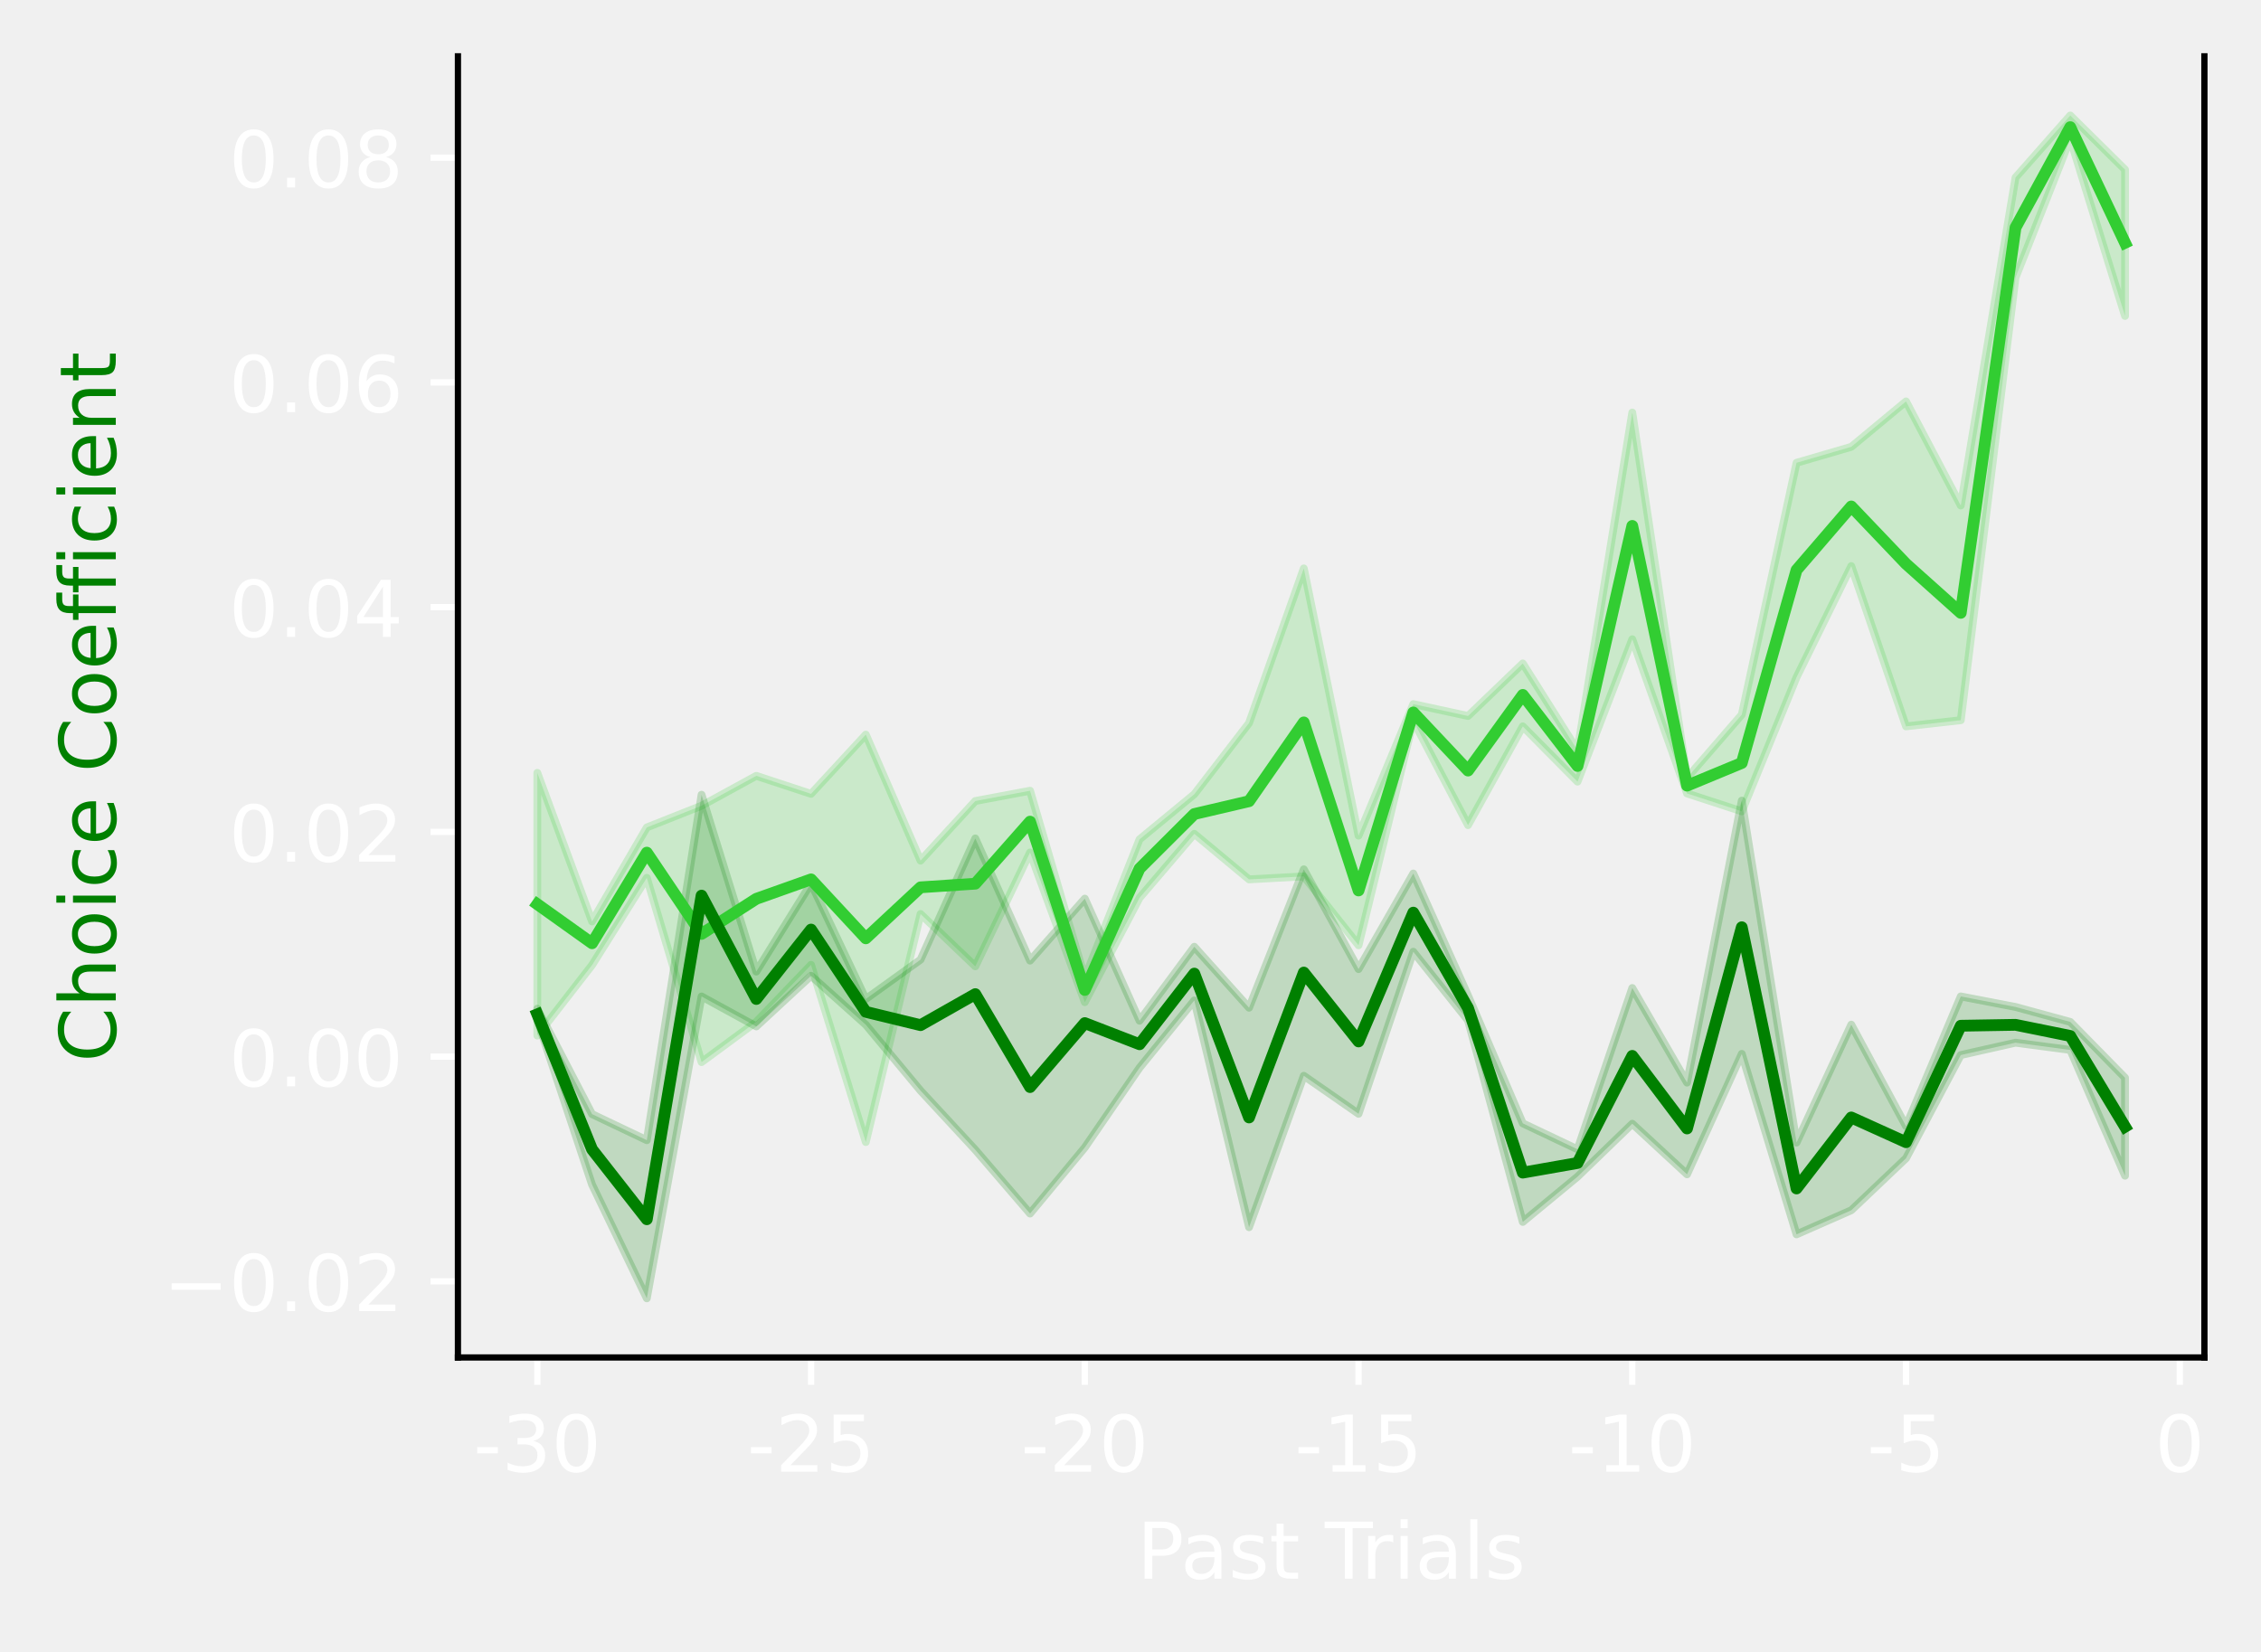
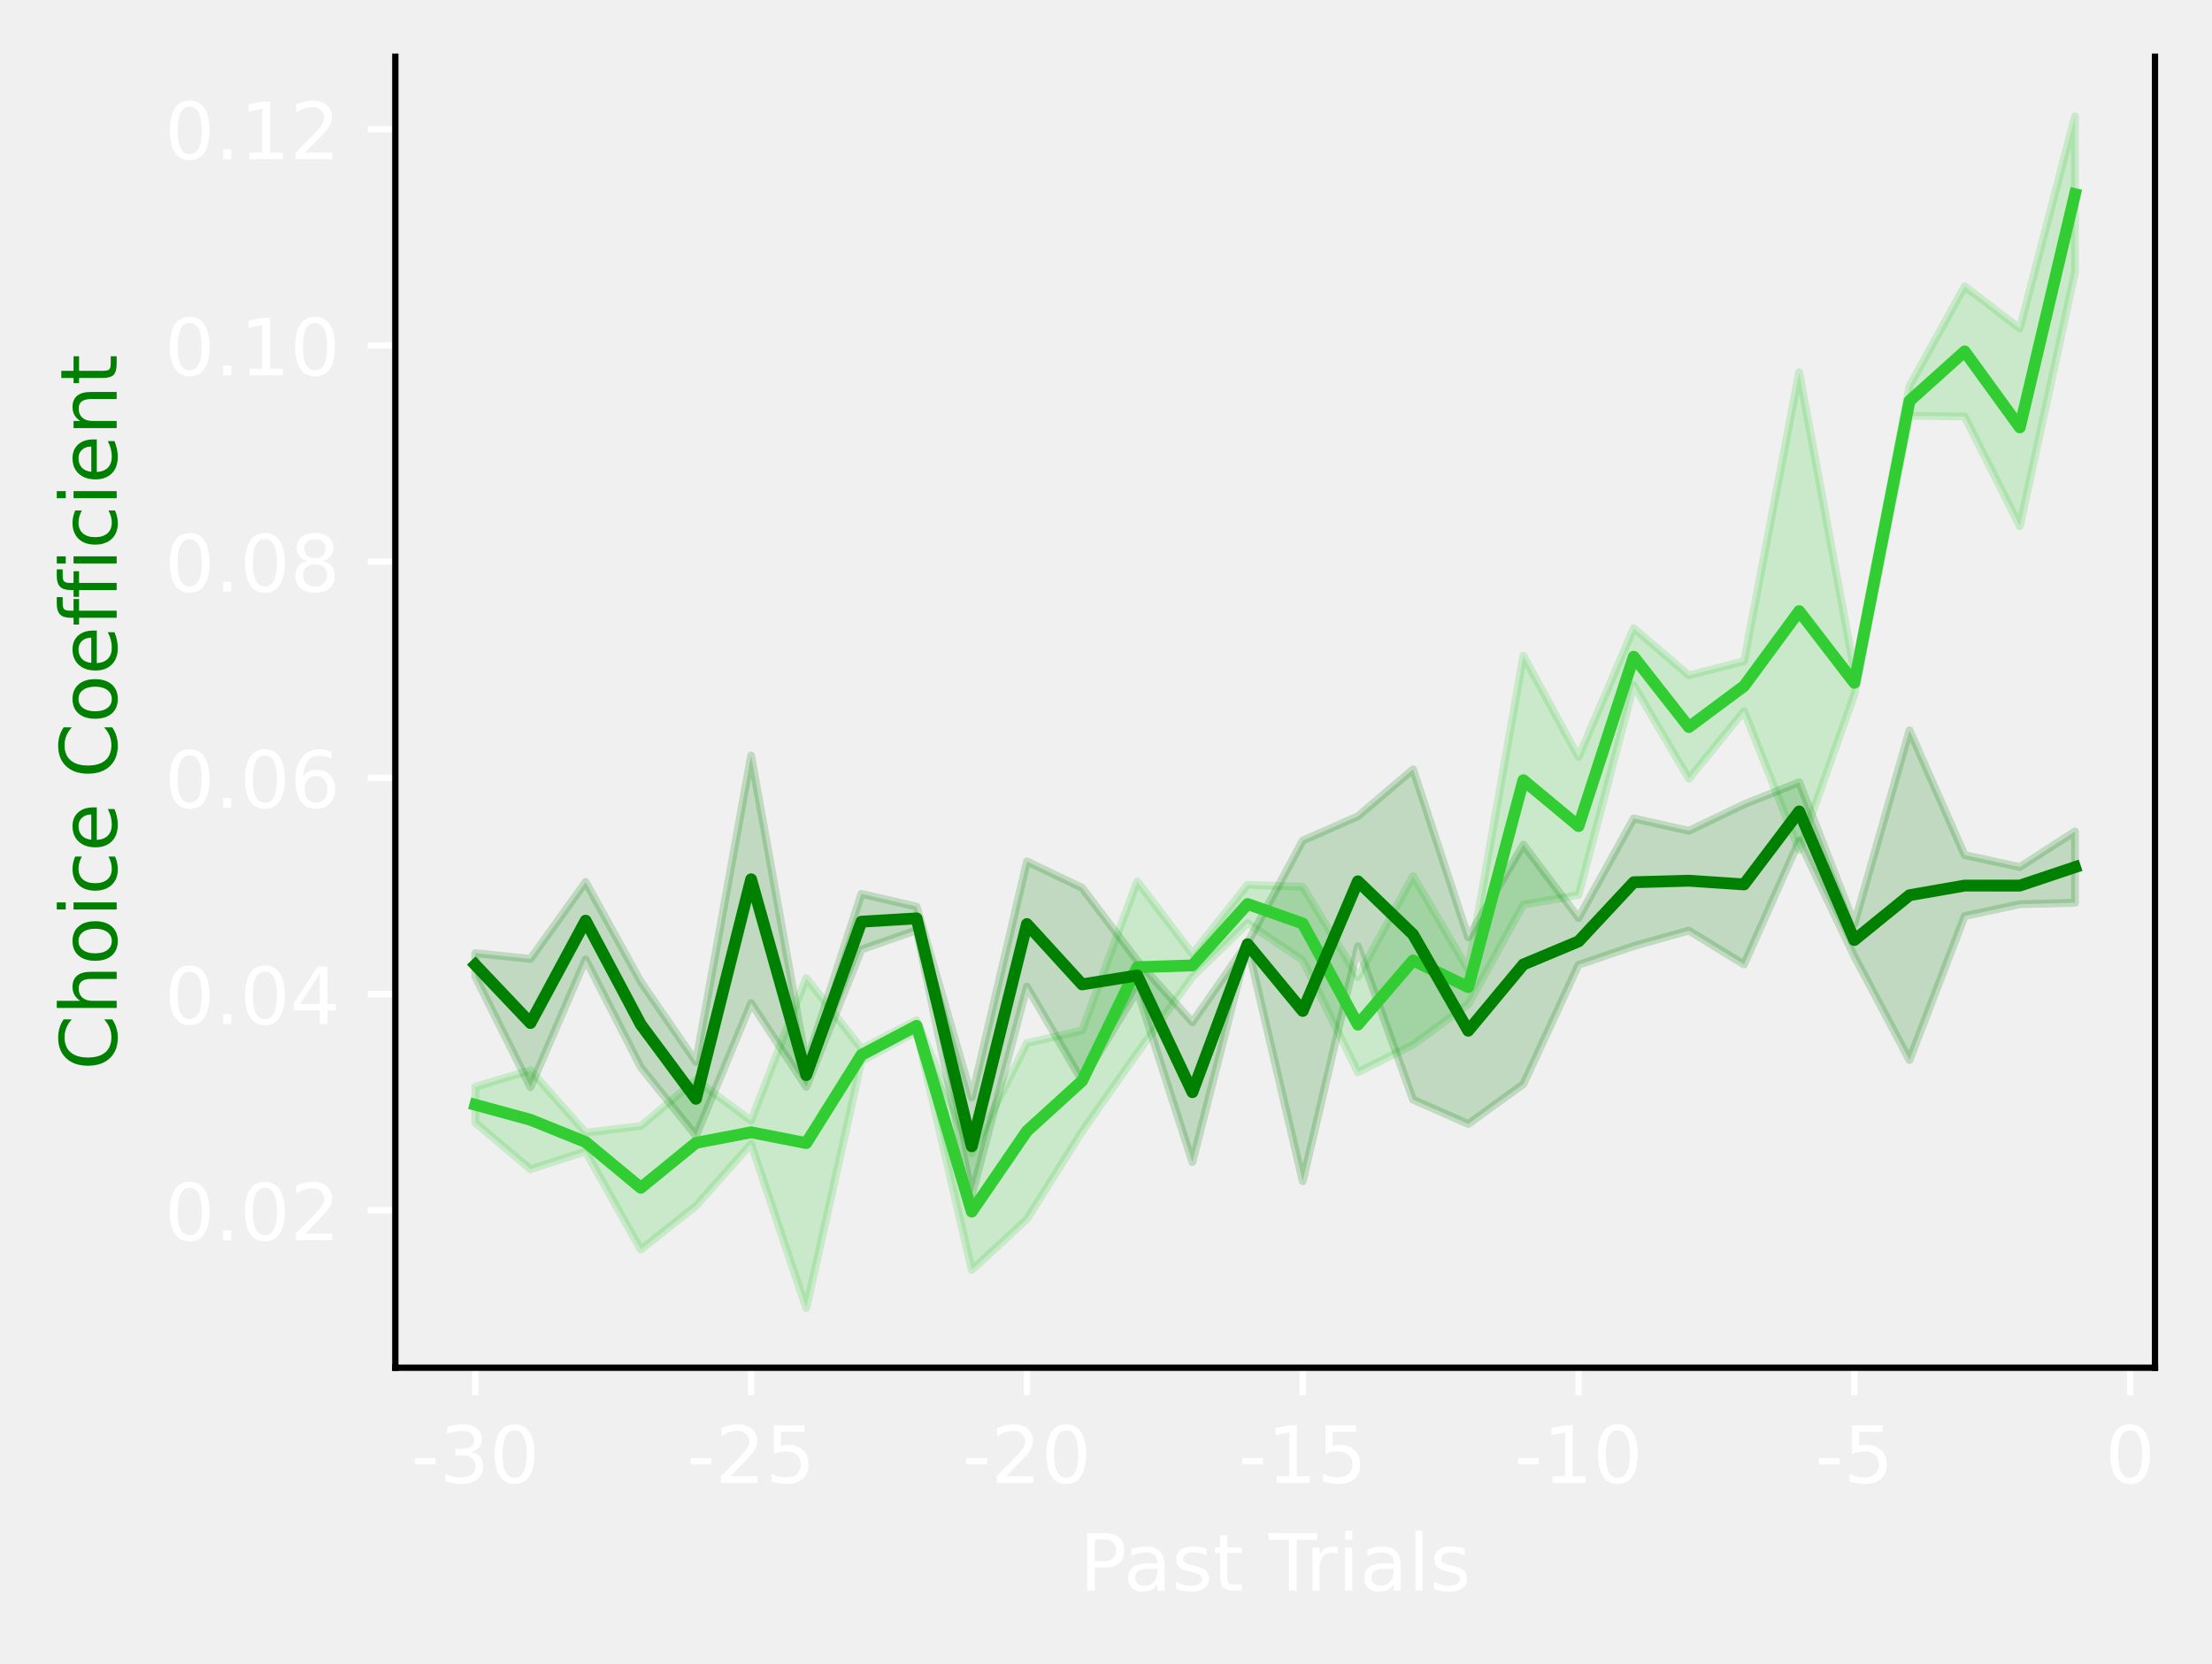
- <svg xmlns="http://www.w3.org/2000/svg" xmlns:xlink="http://www.w3.org/1999/xlink" width="288.956pt" height="211.076pt" viewBox="0 0 288.956 211.076" version="1.1">
+ <svg xmlns="http://www.w3.org/2000/svg" xmlns:xlink="http://www.w3.org/1999/xlink" width="280.576pt" height="211.076pt" viewBox="0 0 280.576 211.076" version="1.1">
  <defs>
    <style type="text/css">*{stroke-linejoin: round; stroke-linecap: butt}</style>
  </defs>
  <g id="figure_1">
    <g id="patch_1">
-       <path d="M 0 211.076  L 288.956 211.076  L 288.956 0  L 0 0  L 0 211.076  z " style="fill: none" />
+       <path d="M 0 211.076  L 280.576 211.076  L 280.576 0  L 0 0  L 0 211.076  z " style="fill: none" />
    </g>
    <g id="axes_1">
      <g id="patch_2">
-         <path d="M 58.523 173.52  L 281.723 173.52  L 281.723 7.2  L 58.523 7.2  L 58.523 173.52  z " style="fill: none" />
+         <path d="M 50.144 173.52  L 273.344 173.52  L 273.344 7.2  L 50.144 7.2  L 50.144 173.52  z " style="fill: none" />
      </g>
      <g id="PolyCollection_1">
        <defs>
-           <path id="m15a045d928" d="M 68.669 -112.284  L 68.669 -78.702  L 75.666 -87.716  L 82.663 -98.865  L 89.659 -75.311  L 96.656 -80.463  L 103.653 -87.74  L 110.65 -65.091  L 117.647 -94.24  L 124.644 -87.553  L 131.641 -102.104  L 138.638 -82.97  L 145.634 -96.305  L 152.631 -104.49  L 159.628 -98.668  L 166.625 -99.052  L 173.622 -90.244  L 180.619 -118.941  L 187.616 -105.602  L 194.612 -118.226  L 201.609 -111.162  L 208.606 -129.364  L 215.603 -109.653  L 222.6 -107.366  L 229.597 -124.502  L 236.594 -138.715  L 243.591 -118.228  L 250.587 -119.013  L 257.584 -175.589  L 264.581 -193.332  L 271.578 -170.689  L 271.578 -189.396  L 271.578 -189.396  L 264.581 -196.316  L 257.584 -188.381  L 250.587 -146.458  L 243.591 -159.766  L 236.594 -153.959  L 229.597 -151.918  L 222.6 -119.726  L 215.603 -111.646  L 208.606 -158.34  L 201.609 -115.163  L 194.612 -126.271  L 187.616 -119.554  L 180.619 -121.072  L 173.622 -104.257  L 166.625 -138.419  L 159.628 -118.652  L 152.631 -109.552  L 145.634 -103.785  L 138.638 -86.097  L 131.641 -109.998  L 124.644 -108.686  L 117.647 -101.067  L 110.65 -117.175  L 103.653 -109.6  L 96.656 -111.905  L 89.659 -108.081  L 82.663 -105.309  L 75.666 -93.289  L 68.669 -112.284  z " style="stroke: #32cd32; stroke-opacity: 0.2" />
+           <path id="m76cb985f70" d="M 60.289 -73.198  L 60.289 -68.639  L 67.286 -62.741  L 74.283 -64.997  L 81.28 -52.542  L 88.277 -58.093  L 95.274 -65.965  L 102.27 -45.116  L 109.267 -76.472  L 116.264 -80.218  L 123.261 -49.945  L 130.258 -56.415  L 137.255 -67.548  L 144.252 -77.476  L 151.248 -87.151  L 158.245 -93.957  L 165.242 -89.264  L 172.239 -75.043  L 179.236 -78.539  L 186.233 -83.656  L 193.23 -96.309  L 200.227 -97.529  L 207.223 -124.139  L 214.22 -112.279  L 221.217 -120.872  L 228.214 -103.23  L 235.211 -122.974  L 242.208 -158.33  L 249.205 -158.234  L 256.201 -144.315  L 263.198 -176.574  L 263.198 -196.316  L 263.198 -196.316  L 256.201 -169.398  L 249.205 -174.756  L 242.208 -162.099  L 235.211 -125.924  L 228.214 -163.851  L 221.217 -127.195  L 214.22 -125.391  L 207.223 -131.374  L 200.227 -115.016  L 193.23 -127.876  L 186.233 -88.035  L 179.236 -99.932  L 172.239 -87.118  L 165.242 -98.575  L 158.245 -98.82  L 151.248 -90.043  L 144.252 -99.263  L 137.255 -80.348  L 130.258 -78.744  L 123.261 -64.784  L 116.264 -81.646  L 109.267 -78.011  L 102.27 -86.997  L 95.274 -68.888  L 88.277 -74.078  L 81.28 -68.226  L 74.283 -67.378  L 67.286 -75.287  L 60.289 -73.198  z " style="stroke: #32cd32; stroke-opacity: 0.2" />
        </defs>
-         <g clip-path="url(#pa5cf332352)">
-           <use xlink:href="#m15a045d928" x="0" y="211.076" style="fill: #32cd32; fill-opacity: 0.2; stroke: #32cd32; stroke-opacity: 0.2" />
+         <g clip-path="url(#pdc6214c40a)">
+           <use xlink:href="#m76cb985f70" x="0" y="211.076" style="fill: #32cd32; fill-opacity: 0.2; stroke: #32cd32; stroke-opacity: 0.2" />
        </g>
      </g>
      <g id="PolyCollection_2">
        <defs>
-           <path id="m974c9e16e3" d="M 68.669 -82.139  L 68.669 -80.696  L 75.666 -59.647  L 82.663 -45.116  L 89.659 -83.701  L 96.656 -79.873  L 103.653 -86.344  L 110.65 -80.088  L 117.647 -71.66  L 124.644 -64.1  L 131.641 -55.951  L 138.638 -64.391  L 145.634 -74.586  L 152.631 -83.195  L 159.628 -54.207  L 166.625 -73.563  L 173.622 -68.703  L 180.619 -89.419  L 187.616 -80.634  L 194.612 -54.882  L 201.609 -60.664  L 208.606 -67.432  L 215.603 -60.967  L 222.6 -76.363  L 229.597 -53.292  L 236.594 -56.371  L 243.591 -63.021  L 250.587 -76.212  L 257.584 -77.792  L 264.581 -76.866  L 271.578 -60.789  L 271.578 -73.312  L 271.578 -73.312  L 264.581 -80.448  L 257.584 -82.361  L 250.587 -83.707  L 243.591 -67.12  L 236.594 -80.1  L 229.597 -65.026  L 222.6 -108.736  L 215.603 -72.69  L 208.606 -84.784  L 201.609 -64.165  L 194.612 -67.484  L 187.616 -83.807  L 180.619 -99.418  L 173.622 -87.199  L 166.625 -99.954  L 159.628 -82.262  L 152.631 -90.055  L 145.634 -80.6  L 138.638 -96.206  L 131.641 -88.285  L 124.644 -103.902  L 117.647 -88.409  L 110.65 -83.379  L 103.653 -98.162  L 96.656 -86.885  L 89.659 -109.488  L 82.663 -65.329  L 75.666 -68.663  L 68.669 -82.139  z " style="stroke: #008000; stroke-opacity: 0.2" />
+           <path id="m587cf2a19e" d="M 60.289 -90.156  L 60.289 -87.18  L 67.286 -73.157  L 74.283 -89.363  L 81.28 -75.68  L 88.277 -66.987  L 95.274 -83.809  L 102.27 -73.193  L 109.267 -90.616  L 116.264 -93.065  L 123.261 -59.457  L 130.258 -85.903  L 137.255 -73.941  L 144.252 -85.431  L 151.248 -63.648  L 158.245 -91.133  L 165.242 -61.212  L 172.239 -91.013  L 179.236 -71.571  L 186.233 -68.48  L 193.23 -73.539  L 200.227 -88.67  L 207.223 -91.053  L 214.22 -93.012  L 221.217 -88.718  L 228.214 -104.422  L 235.211 -89.753  L 242.208 -76.59  L 249.205 -94.863  L 256.201 -96.36  L 263.198 -96.545  L 263.198 -105.591  L 263.198 -105.591  L 256.201 -101.085  L 249.205 -102.591  L 242.208 -118.417  L 235.211 -93.876  L 228.214 -111.84  L 221.217 -109.033  L 214.22 -105.675  L 207.223 -107.245  L 200.227 -94.62  L 193.23 -103.902  L 186.233 -92.143  L 179.236 -113.48  L 172.239 -107.519  L 165.242 -104.432  L 158.245 -91.451  L 151.248 -81.386  L 144.252 -89.215  L 137.255 -98.44  L 130.258 -101.79  L 123.261 -71.849  L 116.264 -96.061  L 109.267 -97.676  L 102.27 -76.185  L 95.274 -115.233  L 88.277 -76.36  L 81.28 -86.523  L 74.283 -99.186  L 67.286 -89.424  L 60.289 -90.156  z " style="stroke: #008000; stroke-opacity: 0.2" />
        </defs>
-         <g clip-path="url(#pa5cf332352)">
-           <use xlink:href="#m974c9e16e3" x="0" y="211.076" style="fill: #008000; fill-opacity: 0.2; stroke: #008000; stroke-opacity: 0.2" />
+         <g clip-path="url(#pdc6214c40a)">
+           <use xlink:href="#m587cf2a19e" x="0" y="211.076" style="fill: #008000; fill-opacity: 0.2; stroke: #008000; stroke-opacity: 0.2" />
        </g>
      </g>
      <g id="matplotlib.axis_1">
        <g id="xtick_1">
          <g id="line2d_1">
            <defs>
-               <path id="mb82f0b83af" d="M 0 0  L 0 3.5  " style="stroke: #ffffff; stroke-width: 0.8" />
+               <path id="mfc974dd691" d="M 0 0  L 0 3.5  " style="stroke: #ffffff; stroke-width: 0.8" />
            </defs>
            <g>
-               <use xlink:href="#mb82f0b83af" x="68.669" y="173.52" style="fill: #ffffff; stroke: #ffffff; stroke-width: 0.8" />
+               <use xlink:href="#mfc974dd691" x="60.289" y="173.52" style="fill: #ffffff; stroke: #ffffff; stroke-width: 0.8" />
            </g>
          </g>
          <g id="text_1">
-             <g style="fill: #ffffff" transform="translate(60.50249 188.1184) scale(0.1 -0.1)">
+             <g style="fill: #ffffff" transform="translate(52.1228 188.1184) scale(0.1 -0.1)">
              <defs>
                <path id="DejaVuSans-2d" d="M 313 2009  L 1997 2009  L 1997 1497  L 313 1497  L 313 2009  z " transform="scale(0.015625)" />
                <path id="DejaVuSans-33" d="M 2597 2516  Q 3050 2419 3304 2112  Q 3559 1806 3559 1356  Q 3559 666 3084 287  Q 2609 -91 1734 -91  Q 1441 -91 1130 -33  Q 819 25 488 141  L 488 750  Q 750 597 1062 519  Q 1375 441 1716 441  Q 2309 441 2620 675  Q 2931 909 2931 1356  Q 2931 1769 2642 2001  Q 2353 2234 1838 2234  L 1294 2234  L 1294 2753  L 1863 2753  Q 2328 2753 2575 2939  Q 2822 3125 2822 3475  Q 2822 3834 2567 4026  Q 2313 4219 1838 4219  Q 1578 4219 1281 4162  Q 984 4106 628 3988  L 628 4550  Q 988 4650 1302 4700  Q 1616 4750 1894 4750  Q 2613 4750 3031 4423  Q 3450 4097 3450 3541  Q 3450 3153 3228 2886  Q 3006 2619 2597 2516  z " transform="scale(0.015625)" />
                <path id="DejaVuSans-30" d="M 2034 4250  Q 1547 4250 1301 3770  Q 1056 3291 1056 2328  Q 1056 1369 1301 889  Q 1547 409 2034 409  Q 2525 409 2770 889  Q 3016 1369 3016 2328  Q 3016 3291 2770 3770  Q 2525 4250 2034 4250  z M 2034 4750  Q 2819 4750 3233 4129  Q 3647 3509 3647 2328  Q 3647 1150 3233 529  Q 2819 -91 2034 -91  Q 1250 -91 836 529  Q 422 1150 422 2328  Q 422 3509 836 4129  Q 1250 4750 2034 4750  z " transform="scale(0.015625)" />
              </defs>
              <use xlink:href="#DejaVuSans-2d" />
              <use xlink:href="#DejaVuSans-33" x="36.084" />
              <use xlink:href="#DejaVuSans-30" x="99.707" />
            </g>
          </g>
        </g>
        <g id="xtick_2">
          <g id="line2d_2">
            <g>
-               <use xlink:href="#mb82f0b83af" x="103.653" y="173.52" style="fill: #ffffff; stroke: #ffffff; stroke-width: 0.8" />
+               <use xlink:href="#mfc974dd691" x="95.274" y="173.52" style="fill: #ffffff; stroke: #ffffff; stroke-width: 0.8" />
            </g>
          </g>
          <g id="text_2">
-             <g style="fill: #ffffff" transform="translate(95.48681 188.1184) scale(0.1 -0.1)">
+             <g style="fill: #ffffff" transform="translate(87.10712 188.1184) scale(0.1 -0.1)">
              <defs>
                <path id="DejaVuSans-32" d="M 1228 531  L 3431 531  L 3431 0  L 469 0  L 469 531  Q 828 903 1448 1529  Q 2069 2156 2228 2338  Q 2531 2678 2651 2914  Q 2772 3150 2772 3378  Q 2772 3750 2511 3984  Q 2250 4219 1831 4219  Q 1534 4219 1204 4116  Q 875 4013 500 3803  L 500 4441  Q 881 4594 1212 4672  Q 1544 4750 1819 4750  Q 2544 4750 2975 4387  Q 3406 4025 3406 3419  Q 3406 3131 3298 2873  Q 3191 2616 2906 2266  Q 2828 2175 2409 1742  Q 1991 1309 1228 531  z " transform="scale(0.015625)" />
                <path id="DejaVuSans-35" d="M 691 4666  L 3169 4666  L 3169 4134  L 1269 4134  L 1269 2991  Q 1406 3038 1543 3061  Q 1681 3084 1819 3084  Q 2600 3084 3056 2656  Q 3513 2228 3513 1497  Q 3513 744 3044 326  Q 2575 -91 1722 -91  Q 1428 -91 1123 -41  Q 819 9 494 109  L 494 744  Q 775 591 1075 516  Q 1375 441 1709 441  Q 2250 441 2565 725  Q 2881 1009 2881 1497  Q 2881 1984 2565 2268  Q 2250 2553 1709 2553  Q 1456 2553 1204 2497  Q 953 2441 691 2322  L 691 4666  z " transform="scale(0.015625)" />
              </defs>
              <use xlink:href="#DejaVuSans-2d" />
              <use xlink:href="#DejaVuSans-32" x="36.084" />
              <use xlink:href="#DejaVuSans-35" x="99.707" />
            </g>
          </g>
        </g>
        <g id="xtick_3">
          <g id="line2d_3">
            <g>
-               <use xlink:href="#mb82f0b83af" x="138.638" y="173.52" style="fill: #ffffff; stroke: #ffffff; stroke-width: 0.8" />
+               <use xlink:href="#mfc974dd691" x="130.258" y="173.52" style="fill: #ffffff; stroke: #ffffff; stroke-width: 0.8" />
            </g>
          </g>
          <g id="text_3">
-             <g style="fill: #ffffff" transform="translate(130.4711 188.1184) scale(0.1 -0.1)">
+             <g style="fill: #ffffff" transform="translate(122.0914 188.1184) scale(0.1 -0.1)">
              <use xlink:href="#DejaVuSans-2d" />
              <use xlink:href="#DejaVuSans-32" x="36.084" />
              <use xlink:href="#DejaVuSans-30" x="99.707" />
            </g>
          </g>
        </g>
        <g id="xtick_4">
          <g id="line2d_4">
            <g>
-               <use xlink:href="#mb82f0b83af" x="173.622" y="173.52" style="fill: #ffffff; stroke: #ffffff; stroke-width: 0.8" />
+               <use xlink:href="#mfc974dd691" x="165.242" y="173.52" style="fill: #ffffff; stroke: #ffffff; stroke-width: 0.8" />
            </g>
          </g>
          <g id="text_4">
-             <g style="fill: #ffffff" transform="translate(165.4555 188.1184) scale(0.1 -0.1)">
+             <g style="fill: #ffffff" transform="translate(157.0758 188.1184) scale(0.1 -0.1)">
              <defs>
                <path id="DejaVuSans-31" d="M 794 531  L 1825 531  L 1825 4091  L 703 3866  L 703 4441  L 1819 4666  L 2450 4666  L 2450 531  L 3481 531  L 3481 0  L 794 0  L 794 531  z " transform="scale(0.015625)" />
              </defs>
              <use xlink:href="#DejaVuSans-2d" />
              <use xlink:href="#DejaVuSans-31" x="36.084" />
              <use xlink:href="#DejaVuSans-35" x="99.707" />
            </g>
          </g>
        </g>
        <g id="xtick_5">
          <g id="line2d_5">
            <g>
-               <use xlink:href="#mb82f0b83af" x="208.606" y="173.52" style="fill: #ffffff; stroke: #ffffff; stroke-width: 0.8" />
+               <use xlink:href="#mfc974dd691" x="200.227" y="173.52" style="fill: #ffffff; stroke: #ffffff; stroke-width: 0.8" />
            </g>
          </g>
          <g id="text_5">
-             <g style="fill: #ffffff" transform="translate(200.4398 188.1184) scale(0.1 -0.1)">
+             <g style="fill: #ffffff" transform="translate(192.0601 188.1184) scale(0.1 -0.1)">
              <use xlink:href="#DejaVuSans-2d" />
              <use xlink:href="#DejaVuSans-31" x="36.084" />
              <use xlink:href="#DejaVuSans-30" x="99.707" />
            </g>
          </g>
        </g>
        <g id="xtick_6">
          <g id="line2d_6">
            <g>
-               <use xlink:href="#mb82f0b83af" x="243.591" y="173.52" style="fill: #ffffff; stroke: #ffffff; stroke-width: 0.8" />
+               <use xlink:href="#mfc974dd691" x="235.211" y="173.52" style="fill: #ffffff; stroke: #ffffff; stroke-width: 0.8" />
            </g>
          </g>
          <g id="text_6">
-             <g style="fill: #ffffff" transform="translate(238.6054 188.1184) scale(0.1 -0.1)">
+             <g style="fill: #ffffff" transform="translate(230.2257 188.1184) scale(0.1 -0.1)">
              <use xlink:href="#DejaVuSans-2d" />
              <use xlink:href="#DejaVuSans-35" x="36.084" />
            </g>
          </g>
        </g>
        <g id="xtick_7">
          <g id="line2d_7">
            <g>
-               <use xlink:href="#mb82f0b83af" x="278.575" y="173.52" style="fill: #ffffff; stroke: #ffffff; stroke-width: 0.8" />
+               <use xlink:href="#mfc974dd691" x="270.195" y="173.52" style="fill: #ffffff; stroke: #ffffff; stroke-width: 0.8" />
            </g>
          </g>
          <g id="text_7">
-             <g style="fill: #ffffff" transform="translate(275.3936 188.1184) scale(0.1 -0.1)">
+             <g style="fill: #ffffff" transform="translate(267.0139 188.1184) scale(0.1 -0.1)">
              <use xlink:href="#DejaVuSans-30" />
            </g>
          </g>
        </g>
        <g id="text_8">
-           <g style="fill: #ffffff" transform="translate(145.2969 201.7966) scale(0.1 -0.1)">
+           <g style="fill: #ffffff" transform="translate(136.9172 201.7966) scale(0.1 -0.1)">
            <defs>
              <path id="DejaVuSans-50" d="M 1259 4147  L 1259 2394  L 2053 2394  Q 2494 2394 2734 2622  Q 2975 2850 2975 3272  Q 2975 3691 2734 3919  Q 2494 4147 2053 4147  L 1259 4147  z M 628 4666  L 2053 4666  Q 2838 4666 3239 4311  Q 3641 3956 3641 3272  Q 3641 2581 3239 2228  Q 2838 1875 2053 1875  L 1259 1875  L 1259 0  L 628 0  L 628 4666  z " transform="scale(0.015625)" />
              <path id="DejaVuSans-61" d="M 2194 1759  Q 1497 1759 1228 1600  Q 959 1441 959 1056  Q 959 750 1161 570  Q 1363 391 1709 391  Q 2188 391 2477 730  Q 2766 1069 2766 1631  L 2766 1759  L 2194 1759  z M 3341 1997  L 3341 0  L 2766 0  L 2766 531  Q 2569 213 2275 61  Q 1981 -91 1556 -91  Q 1019 -91 701 211  Q 384 513 384 1019  Q 384 1609 779 1909  Q 1175 2209 1959 2209  L 2766 2209  L 2766 2266  Q 2766 2663 2505 2880  Q 2244 3097 1772 3097  Q 1472 3097 1187 3025  Q 903 2953 641 2809  L 641 3341  Q 956 3463 1253 3523  Q 1550 3584 1831 3584  Q 2591 3584 2966 3190  Q 3341 2797 3341 1997  z " transform="scale(0.015625)" />
              <path id="DejaVuSans-73" d="M 2834 3397  L 2834 2853  Q 2591 2978 2328 3040  Q 2066 3103 1784 3103  Q 1356 3103 1142 2972  Q 928 2841 928 2578  Q 928 2378 1081 2264  Q 1234 2150 1697 2047  L 1894 2003  Q 2506 1872 2764 1633  Q 3022 1394 3022 966  Q 3022 478 2636 193  Q 2250 -91 1575 -91  Q 1294 -91 989 -36  Q 684 19 347 128  L 347 722  Q 666 556 975 473  Q 1284 391 1588 391  Q 1994 391 2212 530  Q 2431 669 2431 922  Q 2431 1156 2273 1281  Q 2116 1406 1581 1522  L 1381 1569  Q 847 1681 609 1914  Q 372 2147 372 2553  Q 372 3047 722 3315  Q 1072 3584 1716 3584  Q 2034 3584 2315 3537  Q 2597 3491 2834 3397  z " transform="scale(0.015625)" />
              <path id="DejaVuSans-74" d="M 1172 4494  L 1172 3500  L 2356 3500  L 2356 3053  L 1172 3053  L 1172 1153  Q 1172 725 1289 603  Q 1406 481 1766 481  L 2356 481  L 2356 0  L 1766 0  Q 1100 0 847 248  Q 594 497 594 1153  L 594 3053  L 172 3053  L 172 3500  L 594 3500  L 594 4494  L 1172 4494  z " transform="scale(0.015625)" />
              <path id="DejaVuSans-20" transform="scale(0.015625)" />
              <path id="DejaVuSans-54" d="M -19 4666  L 3928 4666  L 3928 4134  L 2272 4134  L 2272 0  L 1638 0  L 1638 4134  L -19 4134  L -19 4666  z " transform="scale(0.015625)" />
              <path id="DejaVuSans-72" d="M 2631 2963  Q 2534 3019 2420 3045  Q 2306 3072 2169 3072  Q 1681 3072 1420 2755  Q 1159 2438 1159 1844  L 1159 0  L 581 0  L 581 3500  L 1159 3500  L 1159 2956  Q 1341 3275 1631 3429  Q 1922 3584 2338 3584  Q 2397 3584 2469 3576  Q 2541 3569 2628 3553  L 2631 2963  z " transform="scale(0.015625)" />
              <path id="DejaVuSans-69" d="M 603 3500  L 1178 3500  L 1178 0  L 603 0  L 603 3500  z M 603 4863  L 1178 4863  L 1178 4134  L 603 4134  L 603 4863  z " transform="scale(0.015625)" />
              <path id="DejaVuSans-6c" d="M 603 4863  L 1178 4863  L 1178 0  L 603 0  L 603 4863  z " transform="scale(0.015625)" />
            </defs>
            <use xlink:href="#DejaVuSans-50" />
            <use xlink:href="#DejaVuSans-61" x="55.803" />
            <use xlink:href="#DejaVuSans-73" x="117.082" />
            <use xlink:href="#DejaVuSans-74" x="169.182" />
            <use xlink:href="#DejaVuSans-20" x="208.391" />
            <use xlink:href="#DejaVuSans-54" x="240.178" />
            <use xlink:href="#DejaVuSans-72" x="286.512" />
            <use xlink:href="#DejaVuSans-69" x="327.625" />
            <use xlink:href="#DejaVuSans-61" x="355.408" />
            <use xlink:href="#DejaVuSans-6c" x="416.688" />
            <use xlink:href="#DejaVuSans-73" x="444.471" />
          </g>
        </g>
      </g>
      <g id="matplotlib.axis_2">
        <g id="ytick_1">
          <g id="line2d_8">
            <defs>
-               <path id="m8e2d41394f" d="M 0 0  L -3.5 0  " style="stroke: #ffffff; stroke-width: 0.8" />
+               <path id="md1e043abb7" d="M 0 0  L -3.5 0  " style="stroke: #ffffff; stroke-width: 0.8" />
            </defs>
            <g>
-               <use xlink:href="#m8e2d41394f" x="58.523" y="163.788" style="fill: #ffffff; stroke: #ffffff; stroke-width: 0.8" />
+               <use xlink:href="#md1e043abb7" x="50.144" y="153.544" style="fill: #ffffff; stroke: #ffffff; stroke-width: 0.8" />
            </g>
          </g>
          <g id="text_9">
-             <g style="fill: #ffffff" transform="translate(20.87813 167.5875) scale(0.1 -0.1)">
-               <defs>
-                 <path id="DejaVuSans-2212" d="M 678 2272  L 4684 2272  L 4684 1741  L 678 1741  L 678 2272  z " transform="scale(0.015625)" />
+             <g style="fill: #ffffff" transform="translate(20.87813 157.3435) scale(0.1 -0.1)">
+               <defs>
                <path id="DejaVuSans-2e" d="M 684 794  L 1344 794  L 1344 0  L 684 0  L 684 794  z " transform="scale(0.015625)" />
              </defs>
-               <use xlink:href="#DejaVuSans-2212" />
-               <use xlink:href="#DejaVuSans-30" x="83.789" />
-               <use xlink:href="#DejaVuSans-2e" x="147.412" />
-               <use xlink:href="#DejaVuSans-30" x="179.199" />
-               <use xlink:href="#DejaVuSans-32" x="242.822" />
+               <use xlink:href="#DejaVuSans-30" />
+               <use xlink:href="#DejaVuSans-2e" x="63.623" />
+               <use xlink:href="#DejaVuSans-30" x="95.41" />
+               <use xlink:href="#DejaVuSans-32" x="159.033" />
            </g>
          </g>
        </g>
        <g id="ytick_2">
          <g id="line2d_9">
            <g>
-               <use xlink:href="#m8e2d41394f" x="58.523" y="135.063" style="fill: #ffffff; stroke: #ffffff; stroke-width: 0.8" />
+               <use xlink:href="#md1e043abb7" x="50.144" y="126.113" style="fill: #ffffff; stroke: #ffffff; stroke-width: 0.8" />
            </g>
          </g>
          <g id="text_10">
-             <g style="fill: #ffffff" transform="translate(29.25781 138.8618) scale(0.1 -0.1)">
+             <g style="fill: #ffffff" transform="translate(20.87813 129.9117) scale(0.1 -0.1)">
+               <defs>
+                 <path id="DejaVuSans-34" d="M 2419 4116  L 825 1625  L 2419 1625  L 2419 4116  z M 2253 4666  L 3047 4666  L 3047 1625  L 3713 1625  L 3713 1100  L 3047 1100  L 3047 0  L 2419 0  L 2419 1100  L 313 1100  L 313 1709  L 2253 4666  z " transform="scale(0.015625)" />
+               </defs>
              <use xlink:href="#DejaVuSans-30" />
              <use xlink:href="#DejaVuSans-2e" x="63.623" />
              <use xlink:href="#DejaVuSans-30" x="95.41" />
-               <use xlink:href="#DejaVuSans-30" x="159.033" />
+               <use xlink:href="#DejaVuSans-34" x="159.033" />
            </g>
          </g>
        </g>
        <g id="ytick_3">
          <g id="line2d_10">
            <g>
-               <use xlink:href="#m8e2d41394f" x="58.523" y="106.337" style="fill: #ffffff; stroke: #ffffff; stroke-width: 0.8" />
+               <use xlink:href="#md1e043abb7" x="50.144" y="98.681" style="fill: #ffffff; stroke: #ffffff; stroke-width: 0.8" />
            </g>
          </g>
          <g id="text_11">
-             <g style="fill: #ffffff" transform="translate(29.25781 110.136) scale(0.1 -0.1)">
+             <g style="fill: #ffffff" transform="translate(20.87813 102.48) scale(0.1 -0.1)">
+               <defs>
+                 <path id="DejaVuSans-36" d="M 2113 2584  Q 1688 2584 1439 2293  Q 1191 2003 1191 1497  Q 1191 994 1439 701  Q 1688 409 2113 409  Q 2538 409 2786 701  Q 3034 994 3034 1497  Q 3034 2003 2786 2293  Q 2538 2584 2113 2584  z M 3366 4563  L 3366 3988  Q 3128 4100 2886 4159  Q 2644 4219 2406 4219  Q 1781 4219 1451 3797  Q 1122 3375 1075 2522  Q 1259 2794 1537 2939  Q 1816 3084 2150 3084  Q 2853 3084 3261 2657  Q 3669 2231 3669 1497  Q 3669 778 3244 343  Q 2819 -91 2113 -91  Q 1303 -91 875 529  Q 447 1150 447 2328  Q 447 3434 972 4092  Q 1497 4750 2381 4750  Q 2619 4750 2861 4703  Q 3103 4656 3366 4563  z " transform="scale(0.015625)" />
+               </defs>
              <use xlink:href="#DejaVuSans-30" />
              <use xlink:href="#DejaVuSans-2e" x="63.623" />
              <use xlink:href="#DejaVuSans-30" x="95.41" />
-               <use xlink:href="#DejaVuSans-32" x="159.033" />
+               <use xlink:href="#DejaVuSans-36" x="159.033" />
            </g>
          </g>
        </g>
        <g id="ytick_4">
          <g id="line2d_11">
            <g>
-               <use xlink:href="#m8e2d41394f" x="58.523" y="77.611" style="fill: #ffffff; stroke: #ffffff; stroke-width: 0.8" />
+               <use xlink:href="#md1e043abb7" x="50.144" y="71.249" style="fill: #ffffff; stroke: #ffffff; stroke-width: 0.8" />
            </g>
          </g>
          <g id="text_12">
-             <g style="fill: #ffffff" transform="translate(29.25781 81.41032) scale(0.1 -0.1)">
-               <defs>
-                 <path id="DejaVuSans-34" d="M 2419 4116  L 825 1625  L 2419 1625  L 2419 4116  z M 2253 4666  L 3047 4666  L 3047 1625  L 3713 1625  L 3713 1100  L 3047 1100  L 3047 0  L 2419 0  L 2419 1100  L 313 1100  L 313 1709  L 2253 4666  z " transform="scale(0.015625)" />
+             <g style="fill: #ffffff" transform="translate(20.87813 75.04822) scale(0.1 -0.1)">
+               <defs>
+                 <path id="DejaVuSans-38" d="M 2034 2216  Q 1584 2216 1326 1975  Q 1069 1734 1069 1313  Q 1069 891 1326 650  Q 1584 409 2034 409  Q 2484 409 2743 651  Q 3003 894 3003 1313  Q 3003 1734 2745 1975  Q 2488 2216 2034 2216  z M 1403 2484  Q 997 2584 770 2862  Q 544 3141 544 3541  Q 544 4100 942 4425  Q 1341 4750 2034 4750  Q 2731 4750 3128 4425  Q 3525 4100 3525 3541  Q 3525 3141 3298 2862  Q 3072 2584 2669 2484  Q 3125 2378 3379 2068  Q 3634 1759 3634 1313  Q 3634 634 3220 271  Q 2806 -91 2034 -91  Q 1263 -91 848 271  Q 434 634 434 1313  Q 434 1759 690 2068  Q 947 2378 1403 2484  z M 1172 3481  Q 1172 3119 1398 2916  Q 1625 2713 2034 2713  Q 2441 2713 2670 2916  Q 2900 3119 2900 3481  Q 2900 3844 2670 4047  Q 2441 4250 2034 4250  Q 1625 4250 1398 4047  Q 1172 3844 1172 3481  z " transform="scale(0.015625)" />
              </defs>
              <use xlink:href="#DejaVuSans-30" />
              <use xlink:href="#DejaVuSans-2e" x="63.623" />
              <use xlink:href="#DejaVuSans-30" x="95.41" />
-               <use xlink:href="#DejaVuSans-34" x="159.033" />
+               <use xlink:href="#DejaVuSans-38" x="159.033" />
            </g>
          </g>
        </g>
        <g id="ytick_5">
          <g id="line2d_12">
            <g>
-               <use xlink:href="#m8e2d41394f" x="58.523" y="48.885" style="fill: #ffffff; stroke: #ffffff; stroke-width: 0.8" />
+               <use xlink:href="#md1e043abb7" x="50.144" y="43.817" style="fill: #ffffff; stroke: #ffffff; stroke-width: 0.8" />
            </g>
          </g>
          <g id="text_13">
-             <g style="fill: #ffffff" transform="translate(29.25781 52.6846) scale(0.1 -0.1)">
-               <defs>
-                 <path id="DejaVuSans-36" d="M 2113 2584  Q 1688 2584 1439 2293  Q 1191 2003 1191 1497  Q 1191 994 1439 701  Q 1688 409 2113 409  Q 2538 409 2786 701  Q 3034 994 3034 1497  Q 3034 2003 2786 2293  Q 2538 2584 2113 2584  z M 3366 4563  L 3366 3988  Q 3128 4100 2886 4159  Q 2644 4219 2406 4219  Q 1781 4219 1451 3797  Q 1122 3375 1075 2522  Q 1259 2794 1537 2939  Q 1816 3084 2150 3084  Q 2853 3084 3261 2657  Q 3669 2231 3669 1497  Q 3669 778 3244 343  Q 2819 -91 2113 -91  Q 1303 -91 875 529  Q 447 1150 447 2328  Q 447 3434 972 4092  Q 1497 4750 2381 4750  Q 2619 4750 2861 4703  Q 3103 4656 3366 4563  z " transform="scale(0.015625)" />
-               </defs>
-               <use xlink:href="#DejaVuSans-30" />
-               <use xlink:href="#DejaVuSans-2e" x="63.623" />
-               <use xlink:href="#DejaVuSans-30" x="95.41" />
-               <use xlink:href="#DejaVuSans-36" x="159.033" />
+             <g style="fill: #ffffff" transform="translate(20.87813 47.61645) scale(0.1 -0.1)">
+               <use xlink:href="#DejaVuSans-30" />
+               <use xlink:href="#DejaVuSans-2e" x="63.623" />
+               <use xlink:href="#DejaVuSans-31" x="95.41" />
+               <use xlink:href="#DejaVuSans-30" x="159.033" />
            </g>
          </g>
        </g>
        <g id="ytick_6">
          <g id="line2d_13">
            <g>
-               <use xlink:href="#m8e2d41394f" x="58.523" y="20.16" style="fill: #ffffff; stroke: #ffffff; stroke-width: 0.8" />
+               <use xlink:href="#md1e043abb7" x="50.144" y="16.385" style="fill: #ffffff; stroke: #ffffff; stroke-width: 0.8" />
            </g>
          </g>
          <g id="text_14">
-             <g style="fill: #ffffff" transform="translate(29.25781 23.95888) scale(0.1 -0.1)">
-               <defs>
-                 <path id="DejaVuSans-38" d="M 2034 2216  Q 1584 2216 1326 1975  Q 1069 1734 1069 1313  Q 1069 891 1326 650  Q 1584 409 2034 409  Q 2484 409 2743 651  Q 3003 894 3003 1313  Q 3003 1734 2745 1975  Q 2488 2216 2034 2216  z M 1403 2484  Q 997 2584 770 2862  Q 544 3141 544 3541  Q 544 4100 942 4425  Q 1341 4750 2034 4750  Q 2731 4750 3128 4425  Q 3525 4100 3525 3541  Q 3525 3141 3298 2862  Q 3072 2584 2669 2484  Q 3125 2378 3379 2068  Q 3634 1759 3634 1313  Q 3634 634 3220 271  Q 2806 -91 2034 -91  Q 1263 -91 848 271  Q 434 634 434 1313  Q 434 1759 690 2068  Q 947 2378 1403 2484  z M 1172 3481  Q 1172 3119 1398 2916  Q 1625 2713 2034 2713  Q 2441 2713 2670 2916  Q 2900 3119 2900 3481  Q 2900 3844 2670 4047  Q 2441 4250 2034 4250  Q 1625 4250 1398 4047  Q 1172 3844 1172 3481  z " transform="scale(0.015625)" />
-               </defs>
-               <use xlink:href="#DejaVuSans-30" />
-               <use xlink:href="#DejaVuSans-2e" x="63.623" />
-               <use xlink:href="#DejaVuSans-30" x="95.41" />
-               <use xlink:href="#DejaVuSans-38" x="159.033" />
+             <g style="fill: #ffffff" transform="translate(20.87813 20.18469) scale(0.1 -0.1)">
+               <use xlink:href="#DejaVuSans-30" />
+               <use xlink:href="#DejaVuSans-2e" x="63.623" />
+               <use xlink:href="#DejaVuSans-31" x="95.41" />
+               <use xlink:href="#DejaVuSans-32" x="159.033" />
            </g>
          </g>
        </g>
        <g id="text_15">
          <g style="fill: #008000" transform="translate(14.79844 135.7639) rotate(-90) scale(0.1 -0.1)">
            <defs>
              <path id="DejaVuSans-43" d="M 4122 4306  L 4122 3641  Q 3803 3938 3442 4084  Q 3081 4231 2675 4231  Q 1875 4231 1450 3742  Q 1025 3253 1025 2328  Q 1025 1406 1450 917  Q 1875 428 2675 428  Q 3081 428 3442 575  Q 3803 722 4122 1019  L 4122 359  Q 3791 134 3420 21  Q 3050 -91 2638 -91  Q 1578 -91 968 557  Q 359 1206 359 2328  Q 359 3453 968 4101  Q 1578 4750 2638 4750  Q 3056 4750 3426 4639  Q 3797 4528 4122 4306  z " transform="scale(0.015625)" />
              <path id="DejaVuSans-68" d="M 3513 2113  L 3513 0  L 2938 0  L 2938 2094  Q 2938 2591 2744 2837  Q 2550 3084 2163 3084  Q 1697 3084 1428 2787  Q 1159 2491 1159 1978  L 1159 0  L 581 0  L 581 4863  L 1159 4863  L 1159 2956  Q 1366 3272 1645 3428  Q 1925 3584 2291 3584  Q 2894 3584 3203 3211  Q 3513 2838 3513 2113  z " transform="scale(0.015625)" />
              <path id="DejaVuSans-6f" d="M 1959 3097  Q 1497 3097 1228 2736  Q 959 2375 959 1747  Q 959 1119 1226 758  Q 1494 397 1959 397  Q 2419 397 2687 759  Q 2956 1122 2956 1747  Q 2956 2369 2687 2733  Q 2419 3097 1959 3097  z M 1959 3584  Q 2709 3584 3137 3096  Q 3566 2609 3566 1747  Q 3566 888 3137 398  Q 2709 -91 1959 -91  Q 1206 -91 779 398  Q 353 888 353 1747  Q 353 2609 779 3096  Q 1206 3584 1959 3584  z " transform="scale(0.015625)" />
              <path id="DejaVuSans-63" d="M 3122 3366  L 3122 2828  Q 2878 2963 2633 3030  Q 2388 3097 2138 3097  Q 1578 3097 1268 2742  Q 959 2388 959 1747  Q 959 1106 1268 751  Q 1578 397 2138 397  Q 2388 397 2633 464  Q 2878 531 3122 666  L 3122 134  Q 2881 22 2623 -34  Q 2366 -91 2075 -91  Q 1284 -91 818 406  Q 353 903 353 1747  Q 353 2603 823 3093  Q 1294 3584 2113 3584  Q 2378 3584 2631 3529  Q 2884 3475 3122 3366  z " transform="scale(0.015625)" />
              <path id="DejaVuSans-65" d="M 3597 1894  L 3597 1613  L 953 1613  Q 991 1019 1311 708  Q 1631 397 2203 397  Q 2534 397 2845 478  Q 3156 559 3463 722  L 3463 178  Q 3153 47 2828 -22  Q 2503 -91 2169 -91  Q 1331 -91 842 396  Q 353 884 353 1716  Q 353 2575 817 3079  Q 1281 3584 2069 3584  Q 2775 3584 3186 3129  Q 3597 2675 3597 1894  z M 3022 2063  Q 3016 2534 2758 2815  Q 2500 3097 2075 3097  Q 1594 3097 1305 2825  Q 1016 2553 972 2059  L 3022 2063  z " transform="scale(0.015625)" />
              <path id="DejaVuSans-66" d="M 2375 4863  L 2375 4384  L 1825 4384  Q 1516 4384 1395 4259  Q 1275 4134 1275 3809  L 1275 3500  L 2222 3500  L 2222 3053  L 1275 3053  L 1275 0  L 697 0  L 697 3053  L 147 3053  L 147 3500  L 697 3500  L 697 3744  Q 697 4328 969 4595  Q 1241 4863 1831 4863  L 2375 4863  z " transform="scale(0.015625)" />
              <path id="DejaVuSans-6e" d="M 3513 2113  L 3513 0  L 2938 0  L 2938 2094  Q 2938 2591 2744 2837  Q 2550 3084 2163 3084  Q 1697 3084 1428 2787  Q 1159 2491 1159 1978  L 1159 0  L 581 0  L 581 3500  L 1159 3500  L 1159 2956  Q 1366 3272 1645 3428  Q 1925 3584 2291 3584  Q 2894 3584 3203 3211  Q 3513 2838 3513 2113  z " transform="scale(0.015625)" />
            </defs>
            <use xlink:href="#DejaVuSans-43" />
            <use xlink:href="#DejaVuSans-68" x="69.824" />
            <use xlink:href="#DejaVuSans-6f" x="133.203" />
            <use xlink:href="#DejaVuSans-69" x="194.385" />
            <use xlink:href="#DejaVuSans-63" x="222.168" />
            <use xlink:href="#DejaVuSans-65" x="277.148" />
            <use xlink:href="#DejaVuSans-20" x="338.672" />
            <use xlink:href="#DejaVuSans-43" x="370.459" />
            <use xlink:href="#DejaVuSans-6f" x="440.283" />
            <use xlink:href="#DejaVuSans-65" x="501.465" />
            <use xlink:href="#DejaVuSans-66" x="562.988" />
            <use xlink:href="#DejaVuSans-66" x="598.193" />
            <use xlink:href="#DejaVuSans-69" x="633.398" />
            <use xlink:href="#DejaVuSans-63" x="661.182" />
            <use xlink:href="#DejaVuSans-69" x="716.162" />
            <use xlink:href="#DejaVuSans-65" x="743.945" />
            <use xlink:href="#DejaVuSans-6e" x="805.469" />
            <use xlink:href="#DejaVuSans-74" x="868.848" />
          </g>
        </g>
      </g>
      <g id="line2d_14">
-         <path d="M 68.669 115.583  L 75.666 120.574  L 82.663 108.989  L 89.659 119.38  L 96.656 114.892  L 103.653 112.406  L 110.65 119.943  L 117.647 113.423  L 124.644 112.957  L 131.641 105.025  L 138.638 126.543  L 145.634 111.031  L 152.631 104.055  L 159.628 102.416  L 166.625 92.341  L 173.622 113.826  L 180.619 91.07  L 187.616 98.498  L 194.612 88.828  L 201.609 97.914  L 208.606 67.225  L 215.603 100.427  L 222.6 97.53  L 229.597 72.866  L 236.594 64.739  L 243.591 72.079  L 250.587 78.341  L 257.584 29.091  L 264.581 16.252  L 271.578 31.034  " clip-path="url(#pa5cf332352)" style="fill: none; stroke: #32cd32; stroke-width: 1.5; stroke-linecap: square" />
+         <path d="M 60.289 140.158  L 67.286 142.062  L 74.283 144.889  L 81.28 150.692  L 88.277 144.99  L 95.274 143.65  L 102.27 145.019  L 109.267 133.835  L 116.264 130.144  L 123.261 153.712  L 130.258 143.497  L 137.255 137.128  L 144.252 122.707  L 151.248 122.479  L 158.245 114.688  L 165.242 117.157  L 172.239 129.996  L 179.236 121.841  L 186.233 125.231  L 193.23 98.984  L 200.227 104.804  L 207.223 83.319  L 214.22 92.241  L 221.217 87.043  L 228.214 77.536  L 235.211 86.627  L 242.208 50.862  L 249.205 44.581  L 256.201 54.22  L 263.198 24.631  " clip-path="url(#pdc6214c40a)" style="fill: none; stroke: #32cd32; stroke-width: 1.5; stroke-linecap: square" />
      </g>
      <g id="line2d_15">
-         <path d="M 68.669 129.659  L 75.666 146.921  L 82.663 155.854  L 89.659 114.482  L 96.656 127.697  L 103.653 118.823  L 110.65 129.343  L 117.647 131.042  L 124.644 127.075  L 131.641 138.958  L 138.638 130.778  L 145.634 133.483  L 152.631 124.451  L 159.628 142.842  L 166.625 124.318  L 173.622 133.125  L 180.619 116.658  L 187.616 128.856  L 194.612 149.893  L 201.609 148.662  L 208.606 134.968  L 215.603 144.248  L 222.6 118.527  L 229.597 151.917  L 236.594 142.84  L 243.591 146.005  L 250.587 131.117  L 257.584 130.999  L 264.581 132.419  L 271.578 144.026  " clip-path="url(#pa5cf332352)" style="fill: none; stroke: #008000; stroke-width: 1.5; stroke-linecap: square" />
+         <path d="M 60.289 122.408  L 67.286 129.786  L 74.283 116.802  L 81.28 129.975  L 88.277 139.402  L 95.274 111.555  L 102.27 136.388  L 109.267 116.93  L 116.264 116.513  L 123.261 145.424  L 130.258 117.23  L 137.255 124.886  L 144.252 123.753  L 151.248 138.559  L 158.245 119.784  L 165.242 128.254  L 172.239 111.81  L 179.236 118.551  L 186.233 130.765  L 193.23 122.356  L 200.227 119.431  L 207.223 111.927  L 214.22 111.732  L 221.217 112.201  L 228.214 102.945  L 235.211 119.262  L 242.208 113.573  L 249.205 112.35  L 256.201 112.354  L 263.198 110.008  " clip-path="url(#pdc6214c40a)" style="fill: none; stroke: #008000; stroke-width: 1.5; stroke-linecap: square" />
      </g>
      <g id="patch_3">
-         <path d="M 58.523 173.52  L 58.523 7.2  " style="fill: none; stroke: #000000; stroke-width: 0.8; stroke-linejoin: miter; stroke-linecap: square" />
+         <path d="M 50.144 173.52  L 50.144 7.2  " style="fill: none; stroke: #000000; stroke-width: 0.8; stroke-linejoin: miter; stroke-linecap: square" />
      </g>
      <g id="patch_4">
-         <path d="M 281.723 173.52  L 281.723 7.2  " style="fill: none; stroke: #000000; stroke-width: 0.8; stroke-linejoin: miter; stroke-linecap: square" />
+         <path d="M 273.344 173.52  L 273.344 7.2  " style="fill: none; stroke: #000000; stroke-width: 0.8; stroke-linejoin: miter; stroke-linecap: square" />
      </g>
      <g id="patch_5">
-         <path d="M 58.523 173.52  L 281.723 173.52  " style="fill: none; stroke: #000000; stroke-width: 0.8; stroke-linejoin: miter; stroke-linecap: square" />
+         <path d="M 50.144 173.52  L 273.344 173.52  " style="fill: none; stroke: #000000; stroke-width: 0.8; stroke-linejoin: miter; stroke-linecap: square" />
      </g>
    </g>
  </g>
  <defs>
-     <clipPath id="pa5cf332352">
-       <rect x="58.523" y="7.2" width="223.2" height="166.32" />
+     <clipPath id="pdc6214c40a">
+       <rect x="50.144" y="7.2" width="223.2" height="166.32" />
    </clipPath>
  </defs>
</svg>
